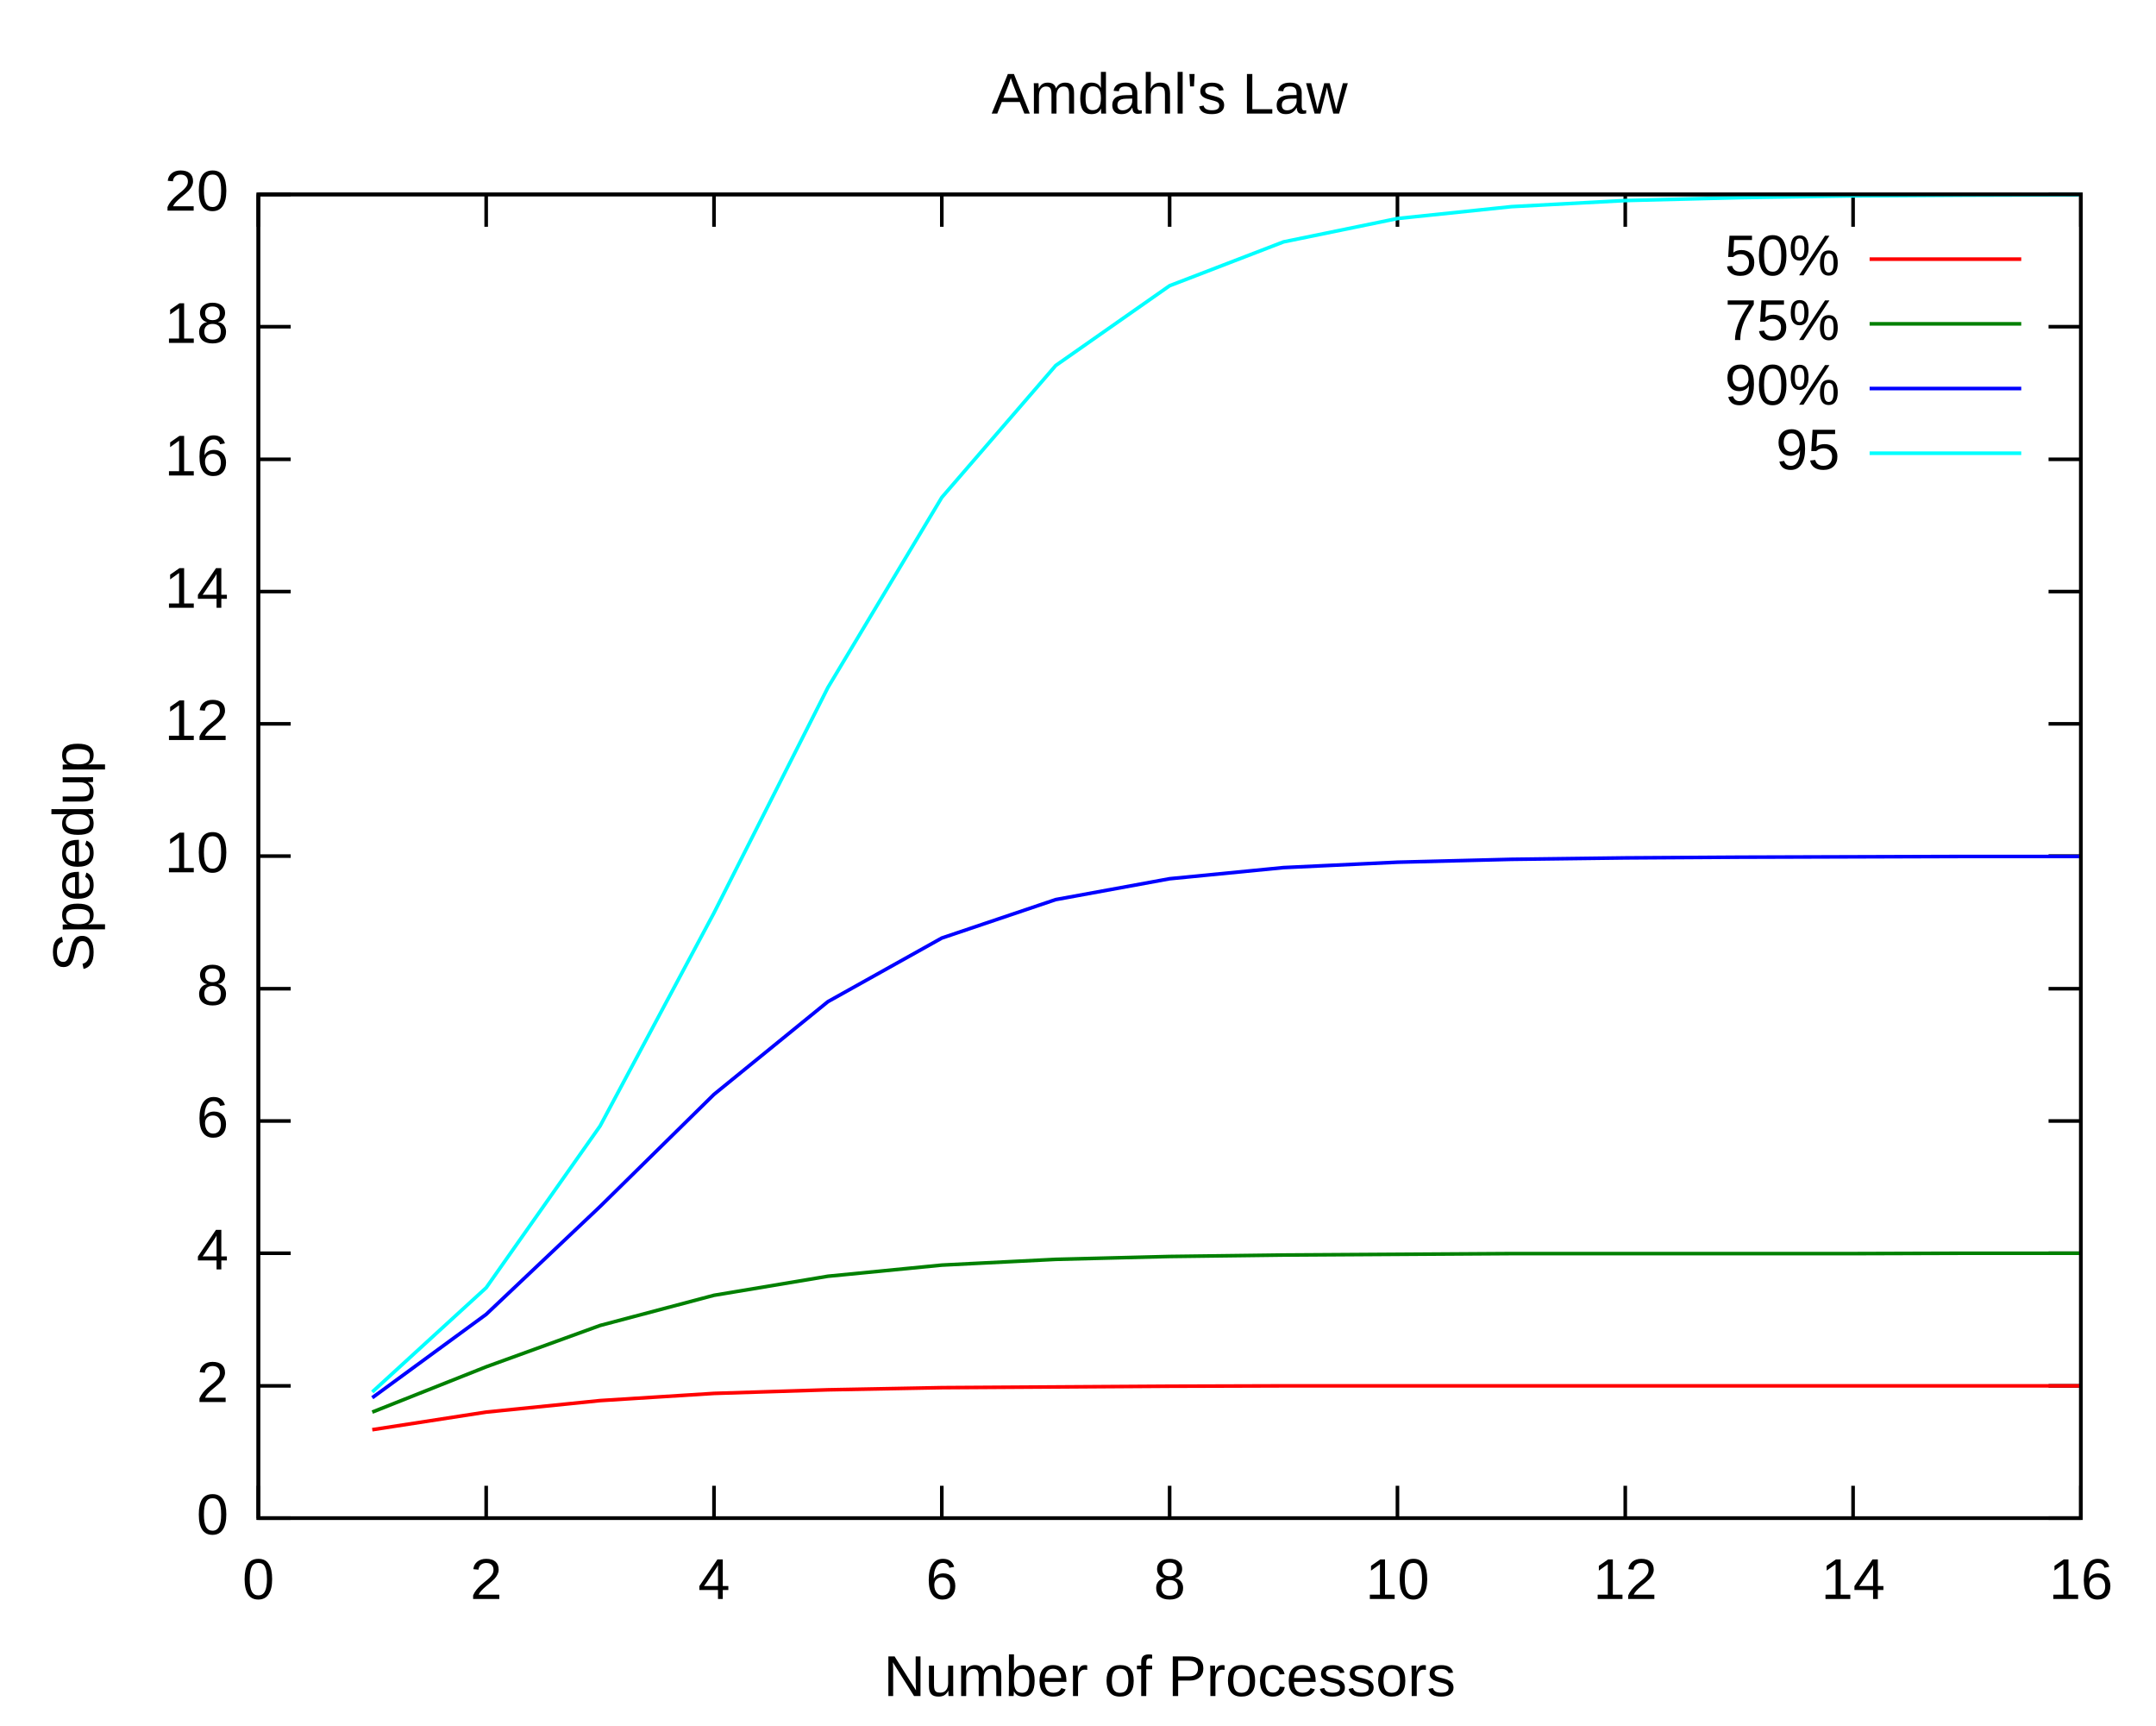
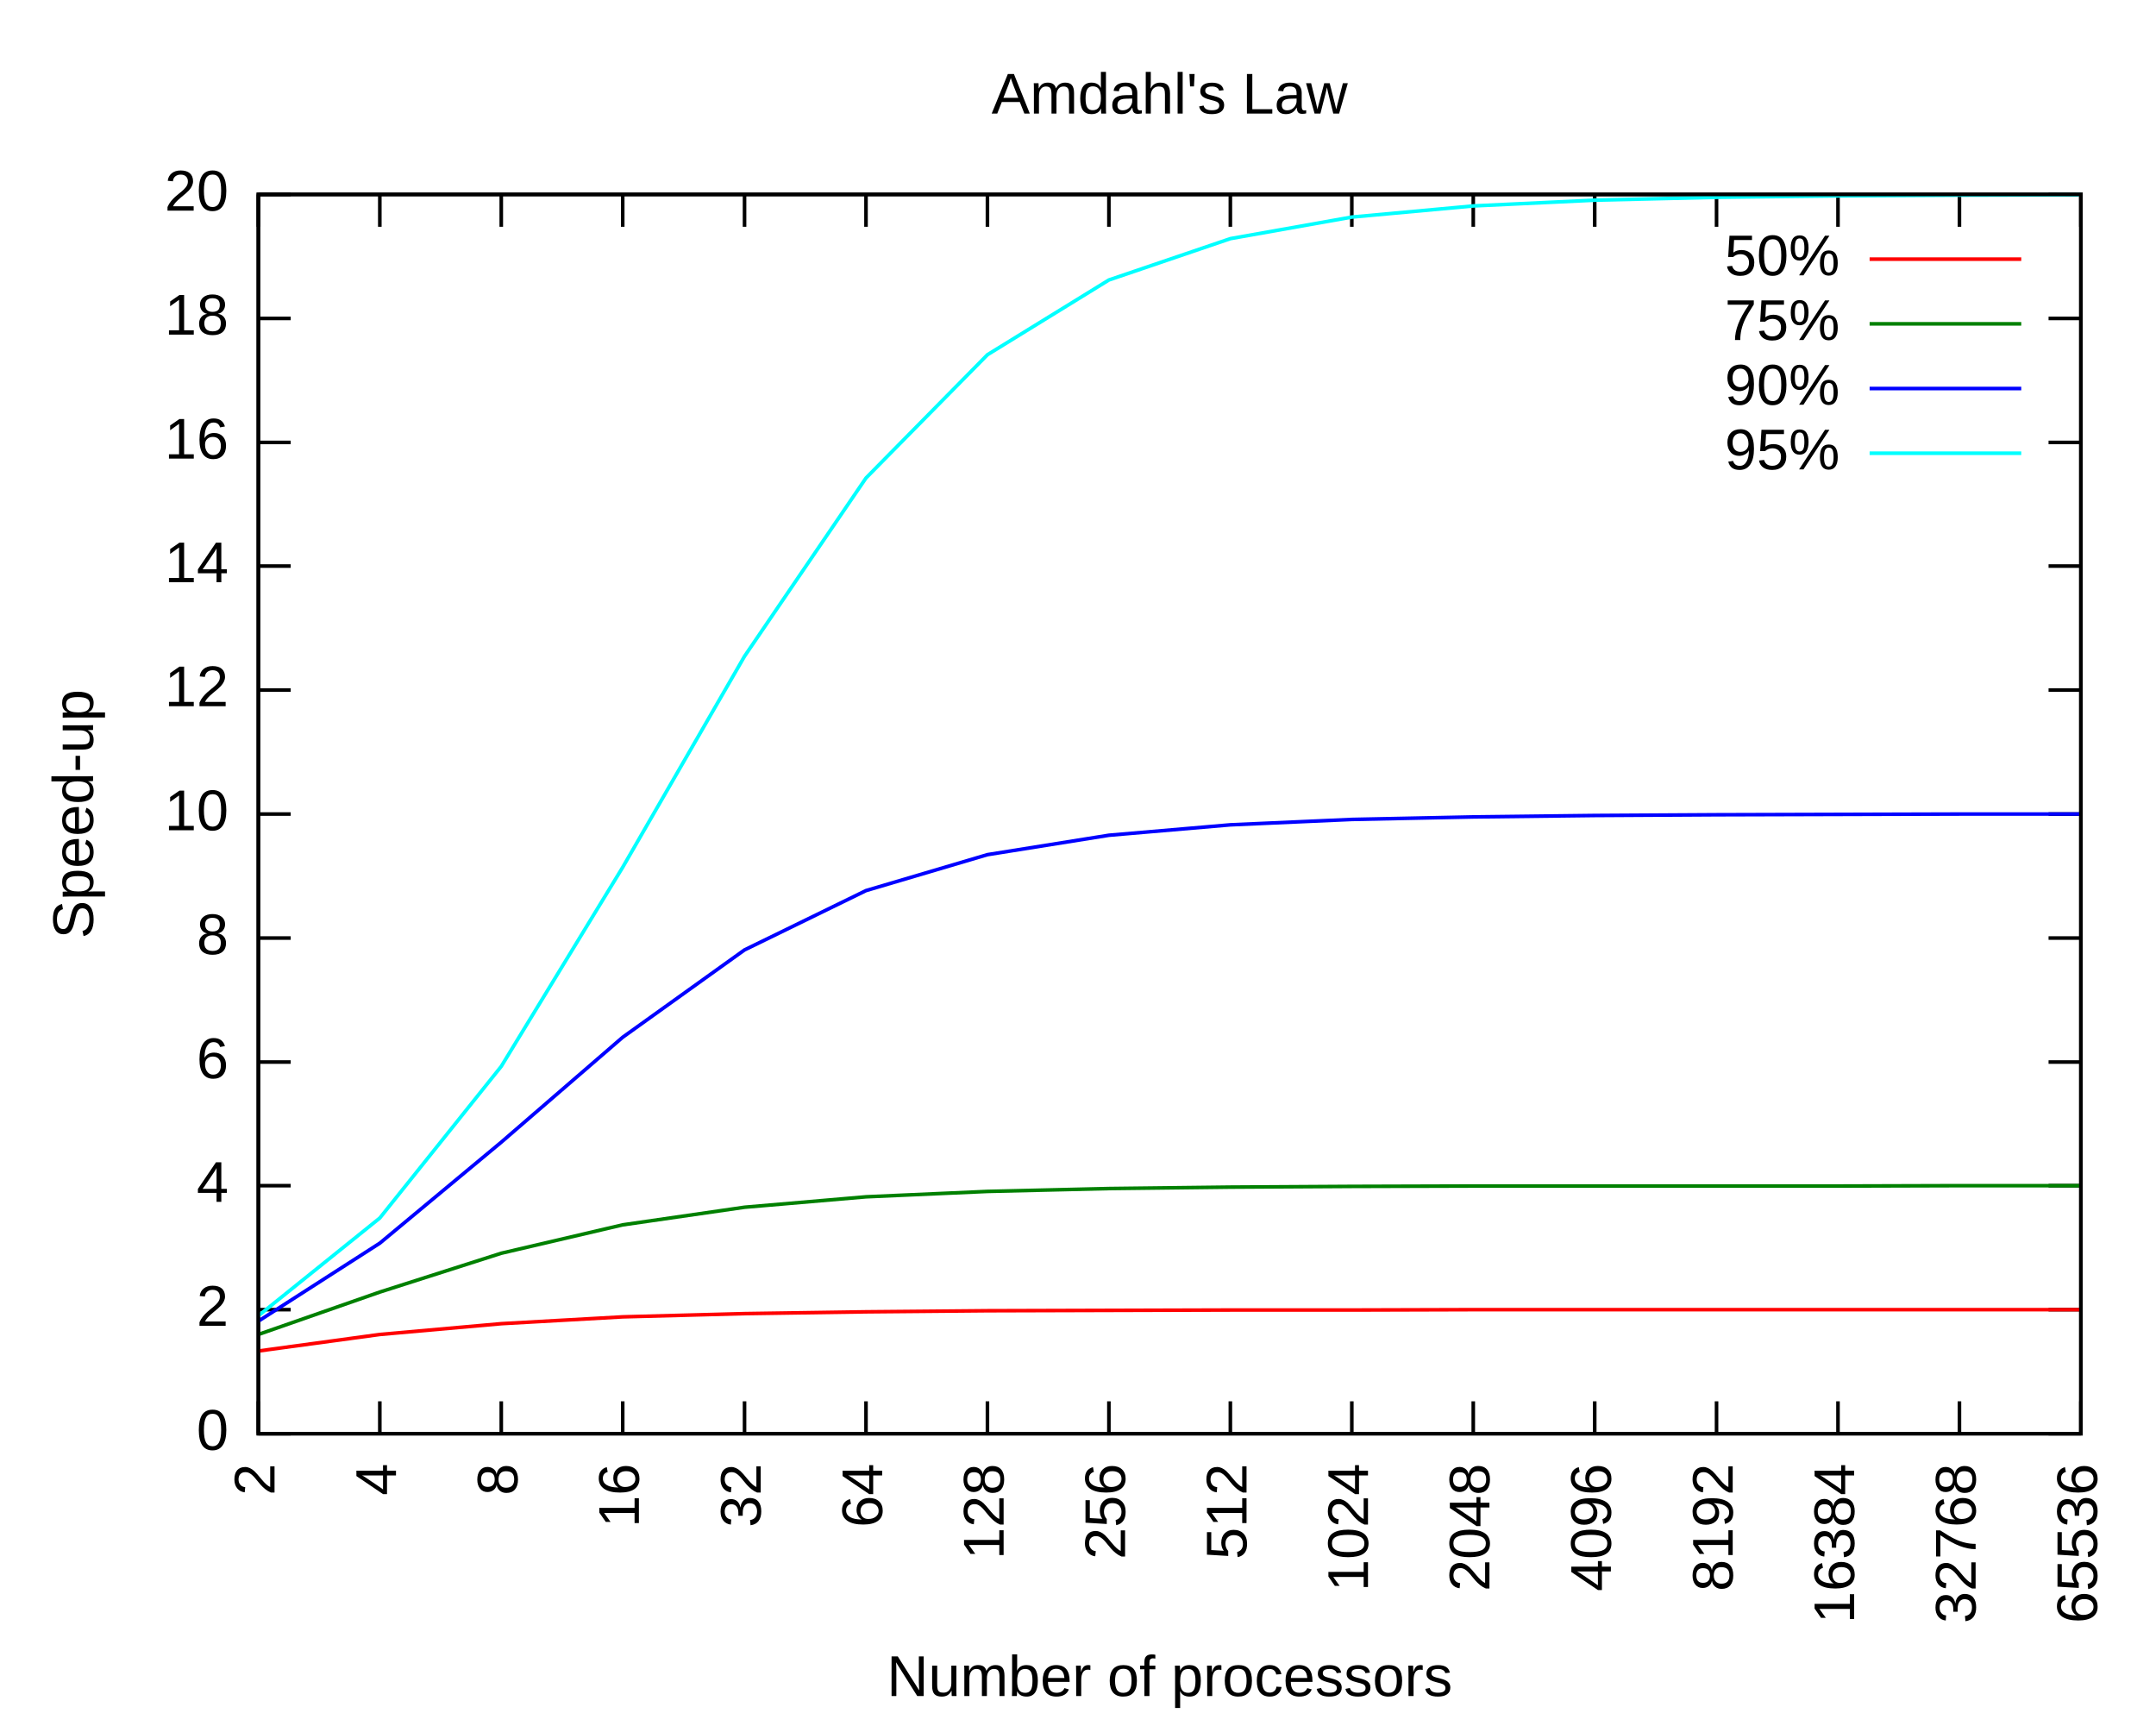
<svg xmlns="http://www.w3.org/2000/svg" xmlns:xlink="http://www.w3.org/1999/xlink" width="600" height="480" viewBox="0 0 600 480">
  <defs>
    <circle id="gpDot" r="0.5" stroke-width="0.5" />
    <path id="gpPt0" stroke-width="0.222" stroke="currentColor" d="M-1,0 h2 M0,-1 v2" />
    <path id="gpPt1" stroke-width="0.222" stroke="currentColor" d="M-1,-1 L1,1 M1,-1 L-1,1" />
    <path id="gpPt2" stroke-width="0.222" stroke="currentColor" d="M-1,0 L1,0 M0,-1 L0,1 M-1,-1 L1,1 M-1,1 L1,-1" />
    <rect id="gpPt3" stroke-width="0.222" stroke="currentColor" x="-1" y="-1" width="2" height="2" />
    <rect id="gpPt4" stroke-width="0.222" stroke="currentColor" fill="currentColor" x="-1" y="-1" width="2" height="2" />
    <circle id="gpPt5" stroke-width="0.222" stroke="currentColor" cx="0" cy="0" r="1" />
    <use xlink:href="#gpPt5" id="gpPt6" fill="currentColor" stroke="none" />
    <path id="gpPt7" stroke-width="0.222" stroke="currentColor" d="M0,-1.33 L-1.33,0.67 L1.33,0.67 z" />
    <use xlink:href="#gpPt7" id="gpPt8" fill="currentColor" stroke="none" />
    <use xlink:href="#gpPt7" id="gpPt9" stroke="currentColor" transform="rotate(180)" />
    <use xlink:href="#gpPt9" id="gpPt10" fill="currentColor" stroke="none" />
    <use xlink:href="#gpPt3" id="gpPt11" stroke="currentColor" transform="rotate(45)" />
    <use xlink:href="#gpPt11" id="gpPt12" fill="currentColor" stroke="none" />
  </defs>
  <g style="fill:none; color:white; stroke:currentColor; stroke-width:1.00; stroke-linecap:butt; stroke-linejoin:miter">
</g>
  <g style="fill:none; color:black; stroke:currentColor; stroke-width:1.00; stroke-linecap:butt; stroke-linejoin:miter">
-     <path d="M71.9,422.4 L80.9,422.4 M579.1,422.4 L570.1,422.4 " />
-     <g transform="translate(63.6,426.9)" style="stroke:none; fill:black; font-family:Arial; font-size:12.00pt; text-anchor:end">
+     <path d="M71.9,398.9 L80.9,398.9 M579.1,398.9 L570.1,398.9 " />
+     <g transform="translate(63.6,403.4)" style="stroke:none; fill:black; font-family:Arial; font-size:12.00pt; text-anchor:end">
      <text> 0</text>
    </g>
-     <path d="M71.9,385.6 L80.9,385.6 M579.1,385.6 L570.1,385.6 " />
-     <g transform="translate(63.6,390.1)" style="stroke:none; fill:black; font-family:Arial; font-size:12.00pt; text-anchor:end">
+     <path d="M71.9,364.4 L80.9,364.4 M579.1,364.4 L570.1,364.4 " />
+     <g transform="translate(63.6,368.9)" style="stroke:none; fill:black; font-family:Arial; font-size:12.00pt; text-anchor:end">
      <text> 2</text>
    </g>
-     <path d="M71.9,348.7 L80.9,348.7 M579.1,348.7 L570.1,348.7 " />
-     <g transform="translate(63.6,353.2)" style="stroke:none; fill:black; font-family:Arial; font-size:12.00pt; text-anchor:end">
+     <path d="M71.9,329.9 L80.9,329.9 M579.1,329.9 L570.1,329.9 " />
+     <g transform="translate(63.6,334.4)" style="stroke:none; fill:black; font-family:Arial; font-size:12.00pt; text-anchor:end">
      <text> 4</text>
    </g>
-     <path d="M71.9,311.9 L80.9,311.9 M579.1,311.9 L570.1,311.9 " />
-     <g transform="translate(63.6,316.4)" style="stroke:none; fill:black; font-family:Arial; font-size:12.00pt; text-anchor:end">
+     <path d="M71.9,295.5 L80.9,295.5 M579.1,295.5 L570.1,295.5 " />
+     <g transform="translate(63.6,300.0)" style="stroke:none; fill:black; font-family:Arial; font-size:12.00pt; text-anchor:end">
      <text> 6</text>
    </g>
-     <path d="M71.9,275.1 L80.9,275.1 M579.1,275.1 L570.1,275.1 " />
-     <g transform="translate(63.6,279.6)" style="stroke:none; fill:black; font-family:Arial; font-size:12.00pt; text-anchor:end">
+     <path d="M71.9,261.0 L80.9,261.0 M579.1,261.0 L570.1,261.0 " />
+     <g transform="translate(63.6,265.5)" style="stroke:none; fill:black; font-family:Arial; font-size:12.00pt; text-anchor:end">
      <text> 8</text>
    </g>
-     <path d="M71.9,238.2 L80.9,238.2 M579.1,238.2 L570.1,238.2 " />
-     <g transform="translate(63.6,242.7)" style="stroke:none; fill:black; font-family:Arial; font-size:12.00pt; text-anchor:end">
+     <path d="M71.9,226.5 L80.9,226.5 M579.1,226.5 L570.1,226.5 " />
+     <g transform="translate(63.6,231.0)" style="stroke:none; fill:black; font-family:Arial; font-size:12.00pt; text-anchor:end">
      <text> 10</text>
    </g>
-     <path d="M71.9,201.4 L80.9,201.4 M579.1,201.4 L570.1,201.4 " />
-     <g transform="translate(63.6,205.9)" style="stroke:none; fill:black; font-family:Arial; font-size:12.00pt; text-anchor:end">
+     <path d="M71.9,192.0 L80.9,192.0 M579.1,192.0 L570.1,192.0 " />
+     <g transform="translate(63.6,196.5)" style="stroke:none; fill:black; font-family:Arial; font-size:12.00pt; text-anchor:end">
      <text> 12</text>
    </g>
-     <path d="M71.9,164.6 L80.9,164.6 M579.1,164.6 L570.1,164.6 " />
-     <g transform="translate(63.6,169.1)" style="stroke:none; fill:black; font-family:Arial; font-size:12.00pt; text-anchor:end">
+     <path d="M71.9,157.5 L80.9,157.5 M579.1,157.5 L570.1,157.5 " />
+     <g transform="translate(63.6,162.0)" style="stroke:none; fill:black; font-family:Arial; font-size:12.00pt; text-anchor:end">
      <text> 14</text>
    </g>
-     <path d="M71.9,127.8 L80.9,127.8 M579.1,127.8 L570.1,127.8 " />
-     <g transform="translate(63.6,132.3)" style="stroke:none; fill:black; font-family:Arial; font-size:12.00pt; text-anchor:end">
+     <path d="M71.9,123.1 L80.9,123.1 M579.1,123.1 L570.1,123.1 " />
+     <g transform="translate(63.6,127.6)" style="stroke:none; fill:black; font-family:Arial; font-size:12.00pt; text-anchor:end">
      <text> 16</text>
    </g>
-     <path d="M71.9,90.9 L80.9,90.9 M579.1,90.9 L570.1,90.9 " />
-     <g transform="translate(63.6,95.4)" style="stroke:none; fill:black; font-family:Arial; font-size:12.00pt; text-anchor:end">
+     <path d="M71.9,88.6 L80.9,88.6 M579.1,88.6 L570.1,88.6 " />
+     <g transform="translate(63.6,93.1)" style="stroke:none; fill:black; font-family:Arial; font-size:12.00pt; text-anchor:end">
      <text> 18</text>
    </g>
    <path d="M71.9,54.1 L80.9,54.1 M579.1,54.1 L570.1,54.1 " />
    <g transform="translate(63.6,58.6)" style="stroke:none; fill:black; font-family:Arial; font-size:12.00pt; text-anchor:end">
      <text> 20</text>
    </g>
-     <path d="M71.9,422.4 L71.9,413.4 M71.9,54.1 L71.9,63.1 " />
-     <g transform="translate(71.9,444.9)" style="stroke:none; fill:black; font-family:Arial; font-size:12.00pt; text-anchor:middle">
-       <text> 0</text>
+     <path d="M71.9,398.9 L71.9,389.9 M71.9,54.1 L71.9,63.1 " />
+     <g transform="translate(76.4,407.2) rotate(270)" style="stroke:none; fill:black; font-family:Arial; font-size:12.00pt; text-anchor:end">
+       <text>2</text>
    </g>
-     <path d="M135.3,422.4 L135.3,413.4 M135.3,54.1 L135.3,63.1 " />
-     <g transform="translate(135.3,444.9)" style="stroke:none; fill:black; font-family:Arial; font-size:12.00pt; text-anchor:middle">
-       <text> 2</text>
+     <path d="M105.7,398.9 L105.7,389.9 M105.7,54.1 L105.7,63.1 " />
+     <g transform="translate(110.2,407.2) rotate(270)" style="stroke:none; fill:black; font-family:Arial; font-size:12.00pt; text-anchor:end">
+       <text>4</text>
    </g>
-     <path d="M198.7,422.4 L198.7,413.4 M198.7,54.1 L198.7,63.1 " />
-     <g transform="translate(198.7,444.9)" style="stroke:none; fill:black; font-family:Arial; font-size:12.00pt; text-anchor:middle">
-       <text> 4</text>
+     <path d="M139.5,398.9 L139.5,389.9 M139.5,54.1 L139.5,63.1 " />
+     <g transform="translate(144.0,407.2) rotate(270)" style="stroke:none; fill:black; font-family:Arial; font-size:12.00pt; text-anchor:end">
+       <text>8</text>
    </g>
-     <path d="M262.1,422.4 L262.1,413.4 M262.1,54.1 L262.1,63.1 " />
-     <g transform="translate(262.1,444.9)" style="stroke:none; fill:black; font-family:Arial; font-size:12.00pt; text-anchor:middle">
-       <text> 6</text>
+     <path d="M173.3,398.9 L173.3,389.9 M173.3,54.1 L173.3,63.1 " />
+     <g transform="translate(177.8,407.2) rotate(270)" style="stroke:none; fill:black; font-family:Arial; font-size:12.00pt; text-anchor:end">
+       <text>16</text>
    </g>
-     <path d="M325.5,422.4 L325.5,413.4 M325.5,54.1 L325.5,63.1 " />
-     <g transform="translate(325.5,444.9)" style="stroke:none; fill:black; font-family:Arial; font-size:12.00pt; text-anchor:middle">
-       <text> 8</text>
+     <path d="M207.2,398.9 L207.2,389.9 M207.2,54.1 L207.2,63.1 " />
+     <g transform="translate(211.7,407.2) rotate(270)" style="stroke:none; fill:black; font-family:Arial; font-size:12.00pt; text-anchor:end">
+       <text>32</text>
    </g>
-     <path d="M388.9,422.4 L388.9,413.4 M388.9,54.1 L388.9,63.1 " />
-     <g transform="translate(388.9,444.9)" style="stroke:none; fill:black; font-family:Arial; font-size:12.00pt; text-anchor:middle">
-       <text> 10</text>
+     <path d="M241.0,398.9 L241.0,389.9 M241.0,54.1 L241.0,63.1 " />
+     <g transform="translate(245.5,407.2) rotate(270)" style="stroke:none; fill:black; font-family:Arial; font-size:12.00pt; text-anchor:end">
+       <text>64</text>
    </g>
-     <path d="M452.3,422.4 L452.3,413.4 M452.3,54.1 L452.3,63.1 " />
-     <g transform="translate(452.3,444.9)" style="stroke:none; fill:black; font-family:Arial; font-size:12.00pt; text-anchor:middle">
-       <text> 12</text>
+     <path d="M274.8,398.9 L274.8,389.9 M274.8,54.1 L274.8,63.1 " />
+     <g transform="translate(279.3,407.2) rotate(270)" style="stroke:none; fill:black; font-family:Arial; font-size:12.00pt; text-anchor:end">
+       <text>128</text>
    </g>
-     <path d="M515.7,422.4 L515.7,413.4 M515.7,54.1 L515.7,63.1 " />
-     <g transform="translate(515.7,444.9)" style="stroke:none; fill:black; font-family:Arial; font-size:12.00pt; text-anchor:middle">
-       <text> 14</text>
+     <path d="M308.6,398.9 L308.6,389.9 M308.6,54.1 L308.6,63.1 " />
+     <g transform="translate(313.1,407.2) rotate(270)" style="stroke:none; fill:black; font-family:Arial; font-size:12.00pt; text-anchor:end">
+       <text>256</text>
    </g>
-     <path d="M579.1,422.4 L579.1,413.4 M579.1,54.1 L579.1,63.1 " />
-     <g transform="translate(579.1,444.9)" style="stroke:none; fill:black; font-family:Arial; font-size:12.00pt; text-anchor:middle">
-       <text> 16</text>
+     <path d="M342.4,398.9 L342.4,389.9 M342.4,54.1 L342.4,63.1 " />
+     <g transform="translate(346.9,407.2) rotate(270)" style="stroke:none; fill:black; font-family:Arial; font-size:12.00pt; text-anchor:end">
+       <text>512</text>
    </g>
-     <path d="M71.9,54.1 L71.9,422.4 L579.1,422.4 L579.1,54.1 L71.9,54.1 Z " />
-     <g transform="translate(25.9,238.3) rotate(270)" style="stroke:none; fill:black; font-family:Arial; font-size:12.00pt; text-anchor:middle">
-       <text>Speedup</text>
+     <path d="M376.2,398.9 L376.2,389.9 M376.2,54.1 L376.2,63.1 " />
+     <g transform="translate(380.7,407.2) rotate(270)" style="stroke:none; fill:black; font-family:Arial; font-size:12.00pt; text-anchor:end">
+       <text>1024</text>
+     </g>
+     <path d="M410.0,398.9 L410.0,389.9 M410.0,54.1 L410.0,63.1 " />
+     <g transform="translate(414.5,407.2) rotate(270)" style="stroke:none; fill:black; font-family:Arial; font-size:12.00pt; text-anchor:end">
+       <text>2048</text>
+     </g>
+     <path d="M443.8,398.9 L443.8,389.9 M443.8,54.1 L443.8,63.1 " />
+     <g transform="translate(448.3,407.2) rotate(270)" style="stroke:none; fill:black; font-family:Arial; font-size:12.00pt; text-anchor:end">
+       <text>4096</text>
+     </g>
+     <path d="M477.7,398.9 L477.7,389.9 M477.7,54.1 L477.7,63.1 " />
+     <g transform="translate(482.2,407.2) rotate(270)" style="stroke:none; fill:black; font-family:Arial; font-size:12.00pt; text-anchor:end">
+       <text>8192</text>
+     </g>
+     <path d="M511.5,398.9 L511.5,389.9 M511.5,54.1 L511.5,63.1 " />
+     <g transform="translate(516.0,407.2) rotate(270)" style="stroke:none; fill:black; font-family:Arial; font-size:12.00pt; text-anchor:end">
+       <text>16384</text>
+     </g>
+     <path d="M545.3,398.9 L545.3,389.9 M545.3,54.1 L545.3,63.1 " />
+     <g transform="translate(549.8,407.2) rotate(270)" style="stroke:none; fill:black; font-family:Arial; font-size:12.00pt; text-anchor:end">
+       <text>32768</text>
+     </g>
+     <path d="M579.1,398.9 L579.1,389.9 M579.1,54.1 L579.1,63.1 " />
+     <g transform="translate(583.6,407.2) rotate(270)" style="stroke:none; fill:black; font-family:Arial; font-size:12.00pt; text-anchor:end">
+       <text>65536</text>
+     </g>
+     <path d="M71.9,54.1 L71.9,398.9 L579.1,398.9 L579.1,54.1 L71.9,54.1 Z " />
+     <g transform="translate(25.9,226.5) rotate(270)" style="stroke:none; fill:black; font-family:Arial; font-size:12.00pt; text-anchor:middle">
+       <text>Speed-up</text>
    </g>
    <g transform="translate(325.5,471.9)" style="stroke:none; fill:black; font-family:Arial; font-size:12.00pt; text-anchor:middle">
-       <text>Number of Processors</text>
+       <text>Number of processors</text>
    </g>
    <g transform="translate(325.5,31.6)" style="stroke:none; fill:black; font-family:Arial; font-size:12.00pt; text-anchor:middle">
      <text>Amdahl's Law</text>
    </g>
  </g>
  <a xlink:title="Plot #1">
    <g style="fill:none; color:red; stroke:currentColor; stroke-width:1.00; stroke-linecap:butt; stroke-linejoin:miter">
      <g transform="translate(512.0,76.6)" style="stroke:none; fill:black; font-family:Arial; font-size:12.00pt; text-anchor:end">
        <text>50%</text>
      </g>
-       <path d="M520.3,72.1 L562.5,72.1 M103.6,397.8 L135.3,392.9 L167.0,389.7 L198.7,387.7 L230.4,386.7 L262.1,386.1    L293.8,385.9 L325.5,385.7 L357.2,385.6 L388.9,385.6 L420.6,385.6 L452.3,385.6 L484.0,385.6 L515.7,385.6    L547.4,385.6 L579.1,385.6 " />
+       <path d="M520.3,72.1 L562.5,72.1 M71.9,375.9 L105.7,371.3 L139.5,368.3 L173.3,366.4 L207.2,365.5 L241.0,365.0    L274.8,364.7 L308.6,364.6 L342.4,364.5 L376.2,364.5 L410.0,364.4 L443.8,364.4 L477.7,364.4 L511.5,364.4    L545.3,364.4 L579.1,364.4 " />
    </g>
  </a>
  <a xlink:title="Plot #2">
    <g style="fill:none; color:green; stroke:currentColor; stroke-width:1.00; stroke-linecap:butt; stroke-linejoin:miter">
      <g transform="translate(512.0,94.6)" style="stroke:none; fill:black; font-family:Arial; font-size:12.00pt; text-anchor:end">
        <text>75%</text>
      </g>
-       <path d="M520.3,90.1 L562.5,90.1 M103.6,392.9 L135.3,380.3 L167.0,368.8 L198.7,360.4 L230.4,355.1 L262.1,352.0    L293.8,350.4 L325.5,349.6 L357.2,349.2 L388.9,349.0 L420.6,348.8 L452.3,348.8 L484.0,348.8 L515.7,348.8    L547.4,348.7 L579.1,348.7 " />
+       <path d="M520.3,90.1 L562.5,90.1 M71.9,371.3 L105.7,359.5 L139.5,348.7 L173.3,340.8 L207.2,335.9 L241.0,333.0    L274.8,331.5 L308.6,330.7 L342.4,330.3 L376.2,330.1 L410.0,330.0 L443.8,330.0 L477.7,330.0 L511.5,330.0    L545.3,329.9 L579.1,329.9 " />
    </g>
  </a>
  <a xlink:title="Plot #3">
    <g style="fill:none; color:blue; stroke:currentColor; stroke-width:1.00; stroke-linecap:butt; stroke-linejoin:miter">
      <g transform="translate(512.0,112.6)" style="stroke:none; fill:black; font-family:Arial; font-size:12.00pt; text-anchor:end">
        <text>90%</text>
      </g>
-       <path d="M520.3,108.1 L562.5,108.1 M103.6,388.9 L135.3,365.7 L167.0,335.7 L198.7,304.5 L230.4,278.7 L262.1,261.0    L293.8,250.3 L325.5,244.5 L357.2,241.4 L388.9,239.9 L420.6,239.1 L452.3,238.7 L484.0,238.5 L515.7,238.4    L547.4,238.3 L579.1,238.3 " />
+       <path d="M520.3,108.1 L562.5,108.1 M71.9,367.6 L105.7,345.9 L139.5,317.8 L173.3,288.6 L207.2,264.3 L241.0,247.8    L274.8,237.8 L308.6,232.4 L342.4,229.5 L376.2,228.0 L410.0,227.3 L443.8,226.9 L477.7,226.7 L511.5,226.6    L545.3,226.5 L579.1,226.5 " />
    </g>
  </a>
  <a xlink:title="Plot #4">
    <g style="fill:none; color:cyan; stroke:currentColor; stroke-width:1.00; stroke-linecap:butt; stroke-linejoin:miter">
      <g transform="translate(512.0,130.6)" style="stroke:none; fill:black; font-family:Arial; font-size:12.00pt; text-anchor:end">
-         <text>95</text>
+         <text>95%</text>
      </g>
-       <path d="M520.3,126.1 L562.5,126.1 M103.6,387.3 L135.3,358.3 L167.0,313.3 L198.7,254.0 L230.4,191.3 L262.1,138.4    L293.8,101.7 L325.5,79.5 L357.2,67.3 L388.9,60.8 L420.6,57.5 L452.3,55.8 L484.0,55.0 L515.7,54.5    L547.4,54.3 L579.1,54.2 " />
+       <path d="M520.3,126.1 L562.5,126.1 M71.9,366.1 L105.7,338.9 L139.5,296.7 L173.3,241.3 L207.2,182.6 L241.0,133.0    L274.8,98.7 L308.6,77.9 L342.4,66.4 L376.2,60.4 L410.0,57.3 L443.8,55.7 L477.7,54.9 L511.5,54.5    L545.3,54.3 L579.1,54.2 " />
    </g>
  </a>
  <g style="fill:none; color:black; stroke:currentColor; stroke-width:1.00; stroke-linecap:butt; stroke-linejoin:miter">
-     <path d="M71.9,54.1 L71.9,422.4 L579.1,422.4 L579.1,54.1 L71.9,54.1 Z " />
+     <path d="M71.9,54.1 L71.9,398.9 L579.1,398.9 L579.1,54.1 L71.9,54.1 Z " />
  </g>
</svg>
